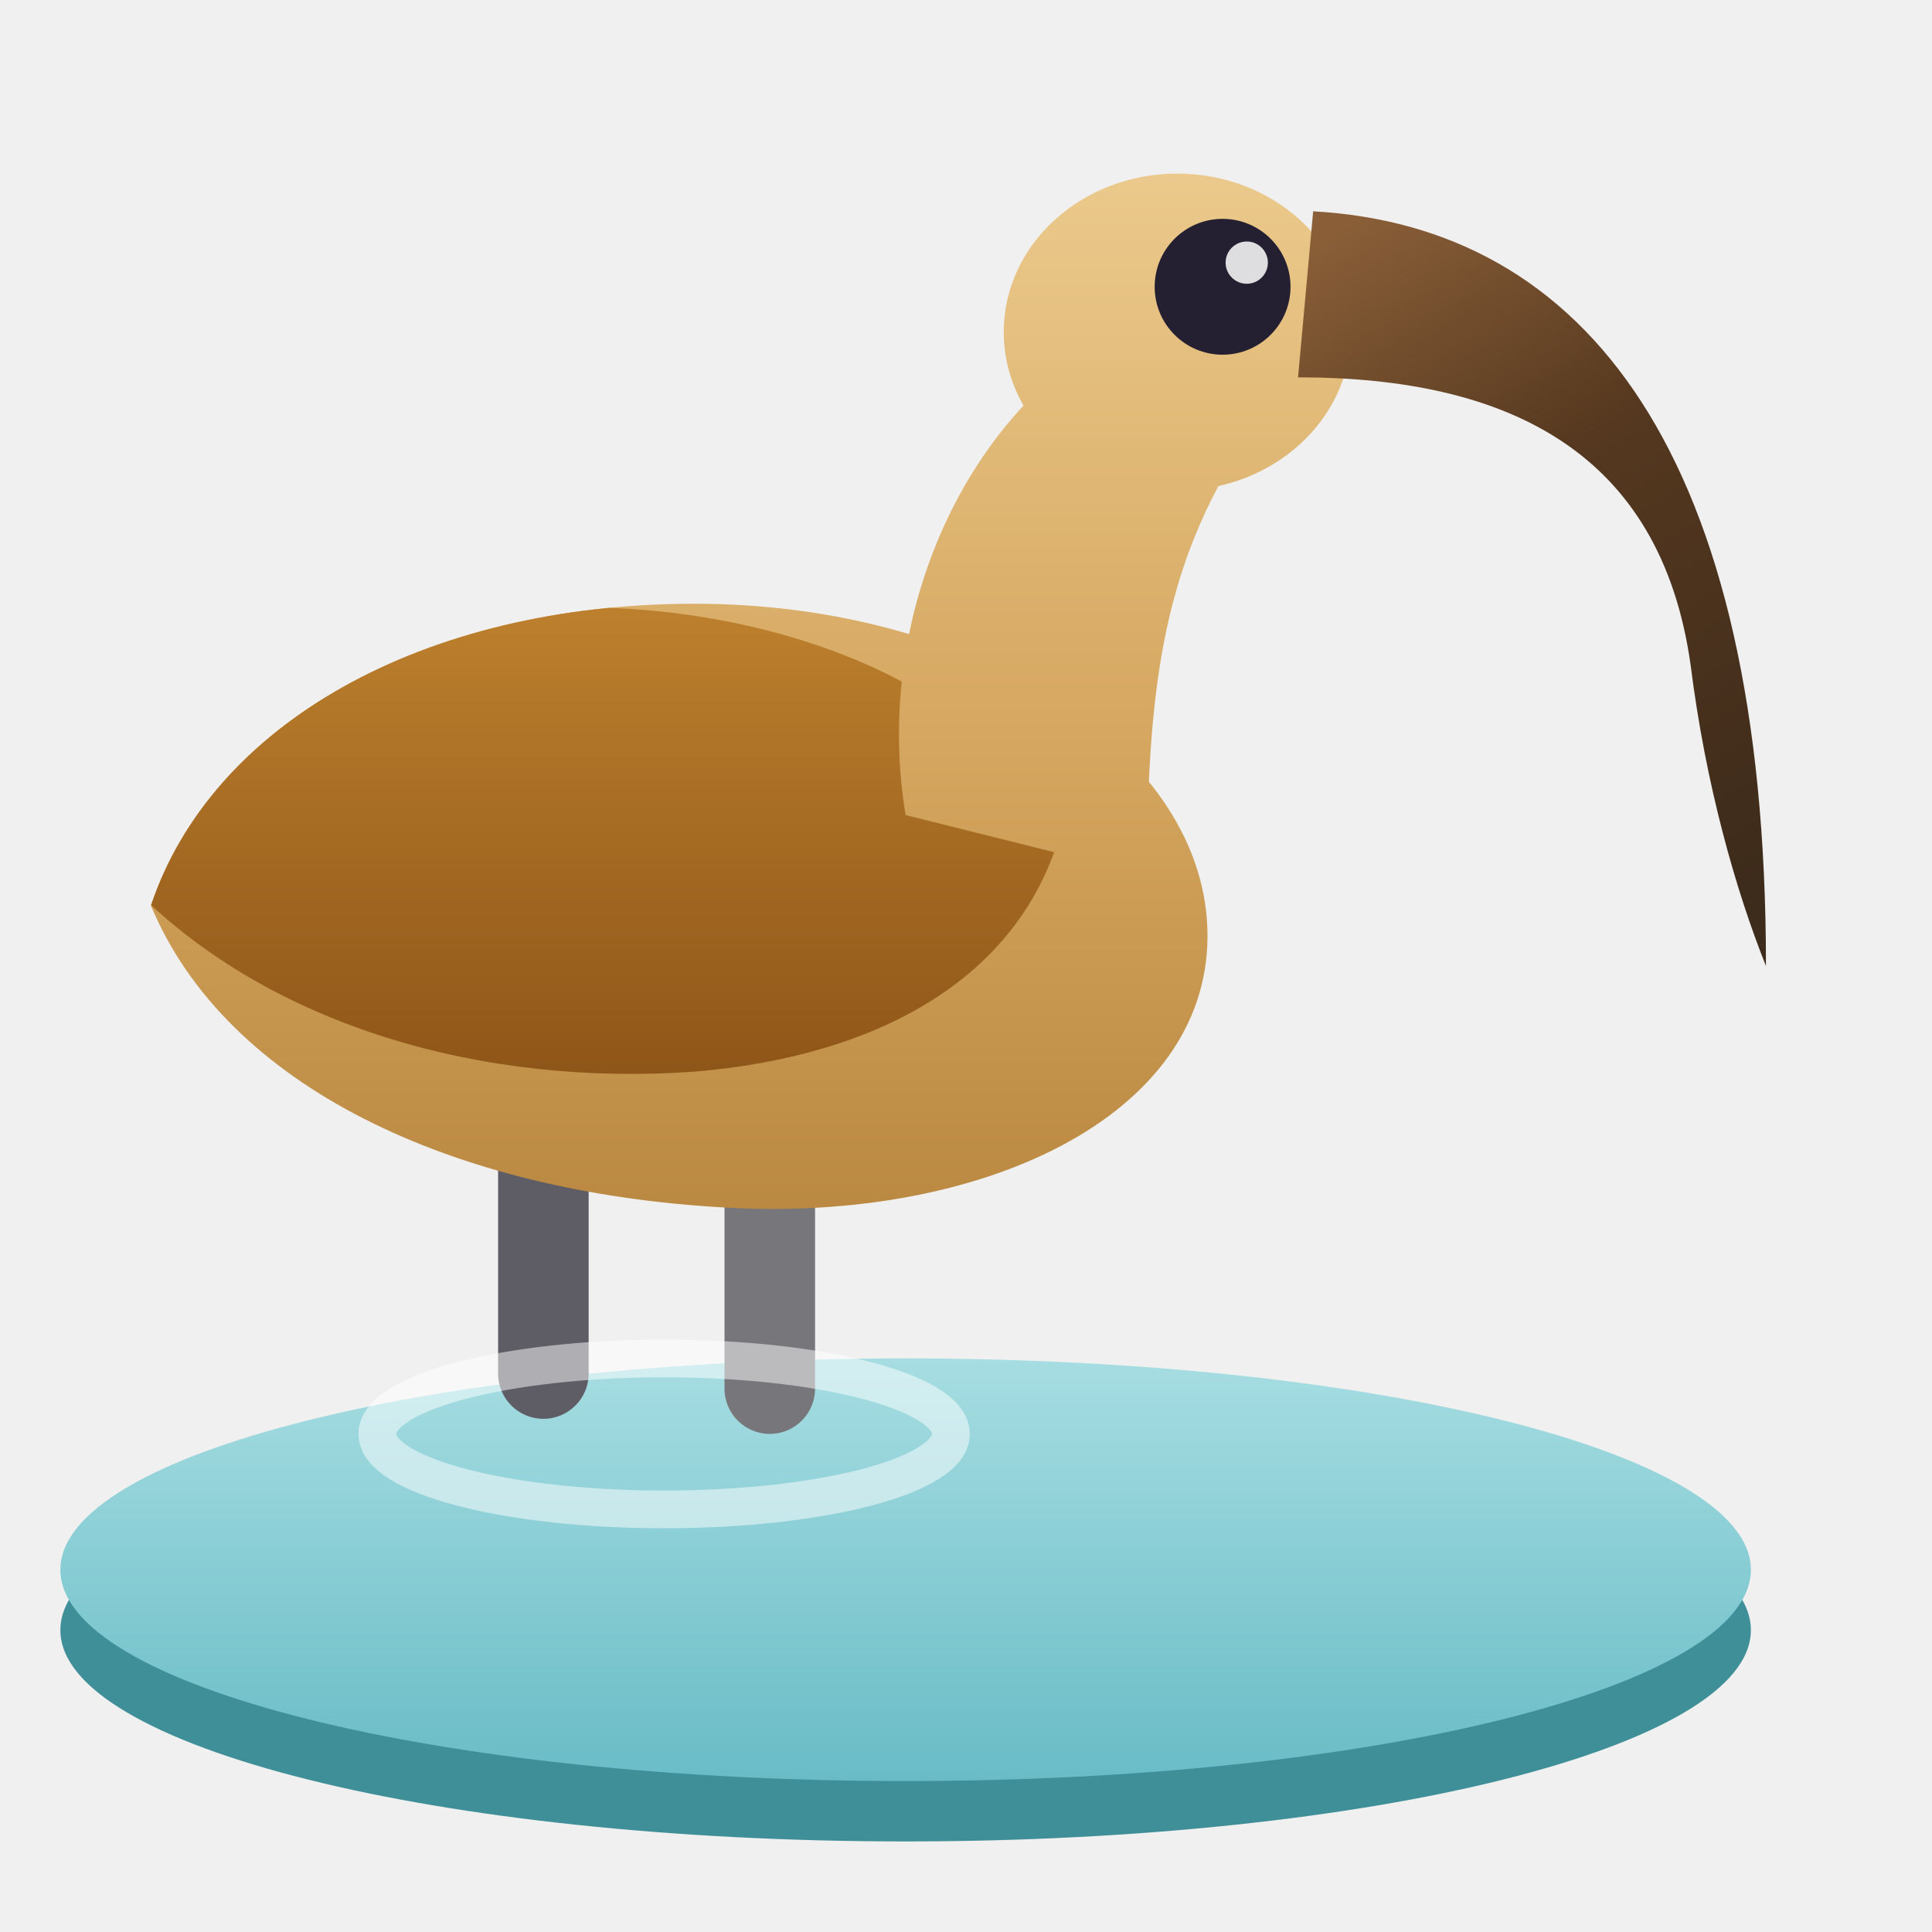
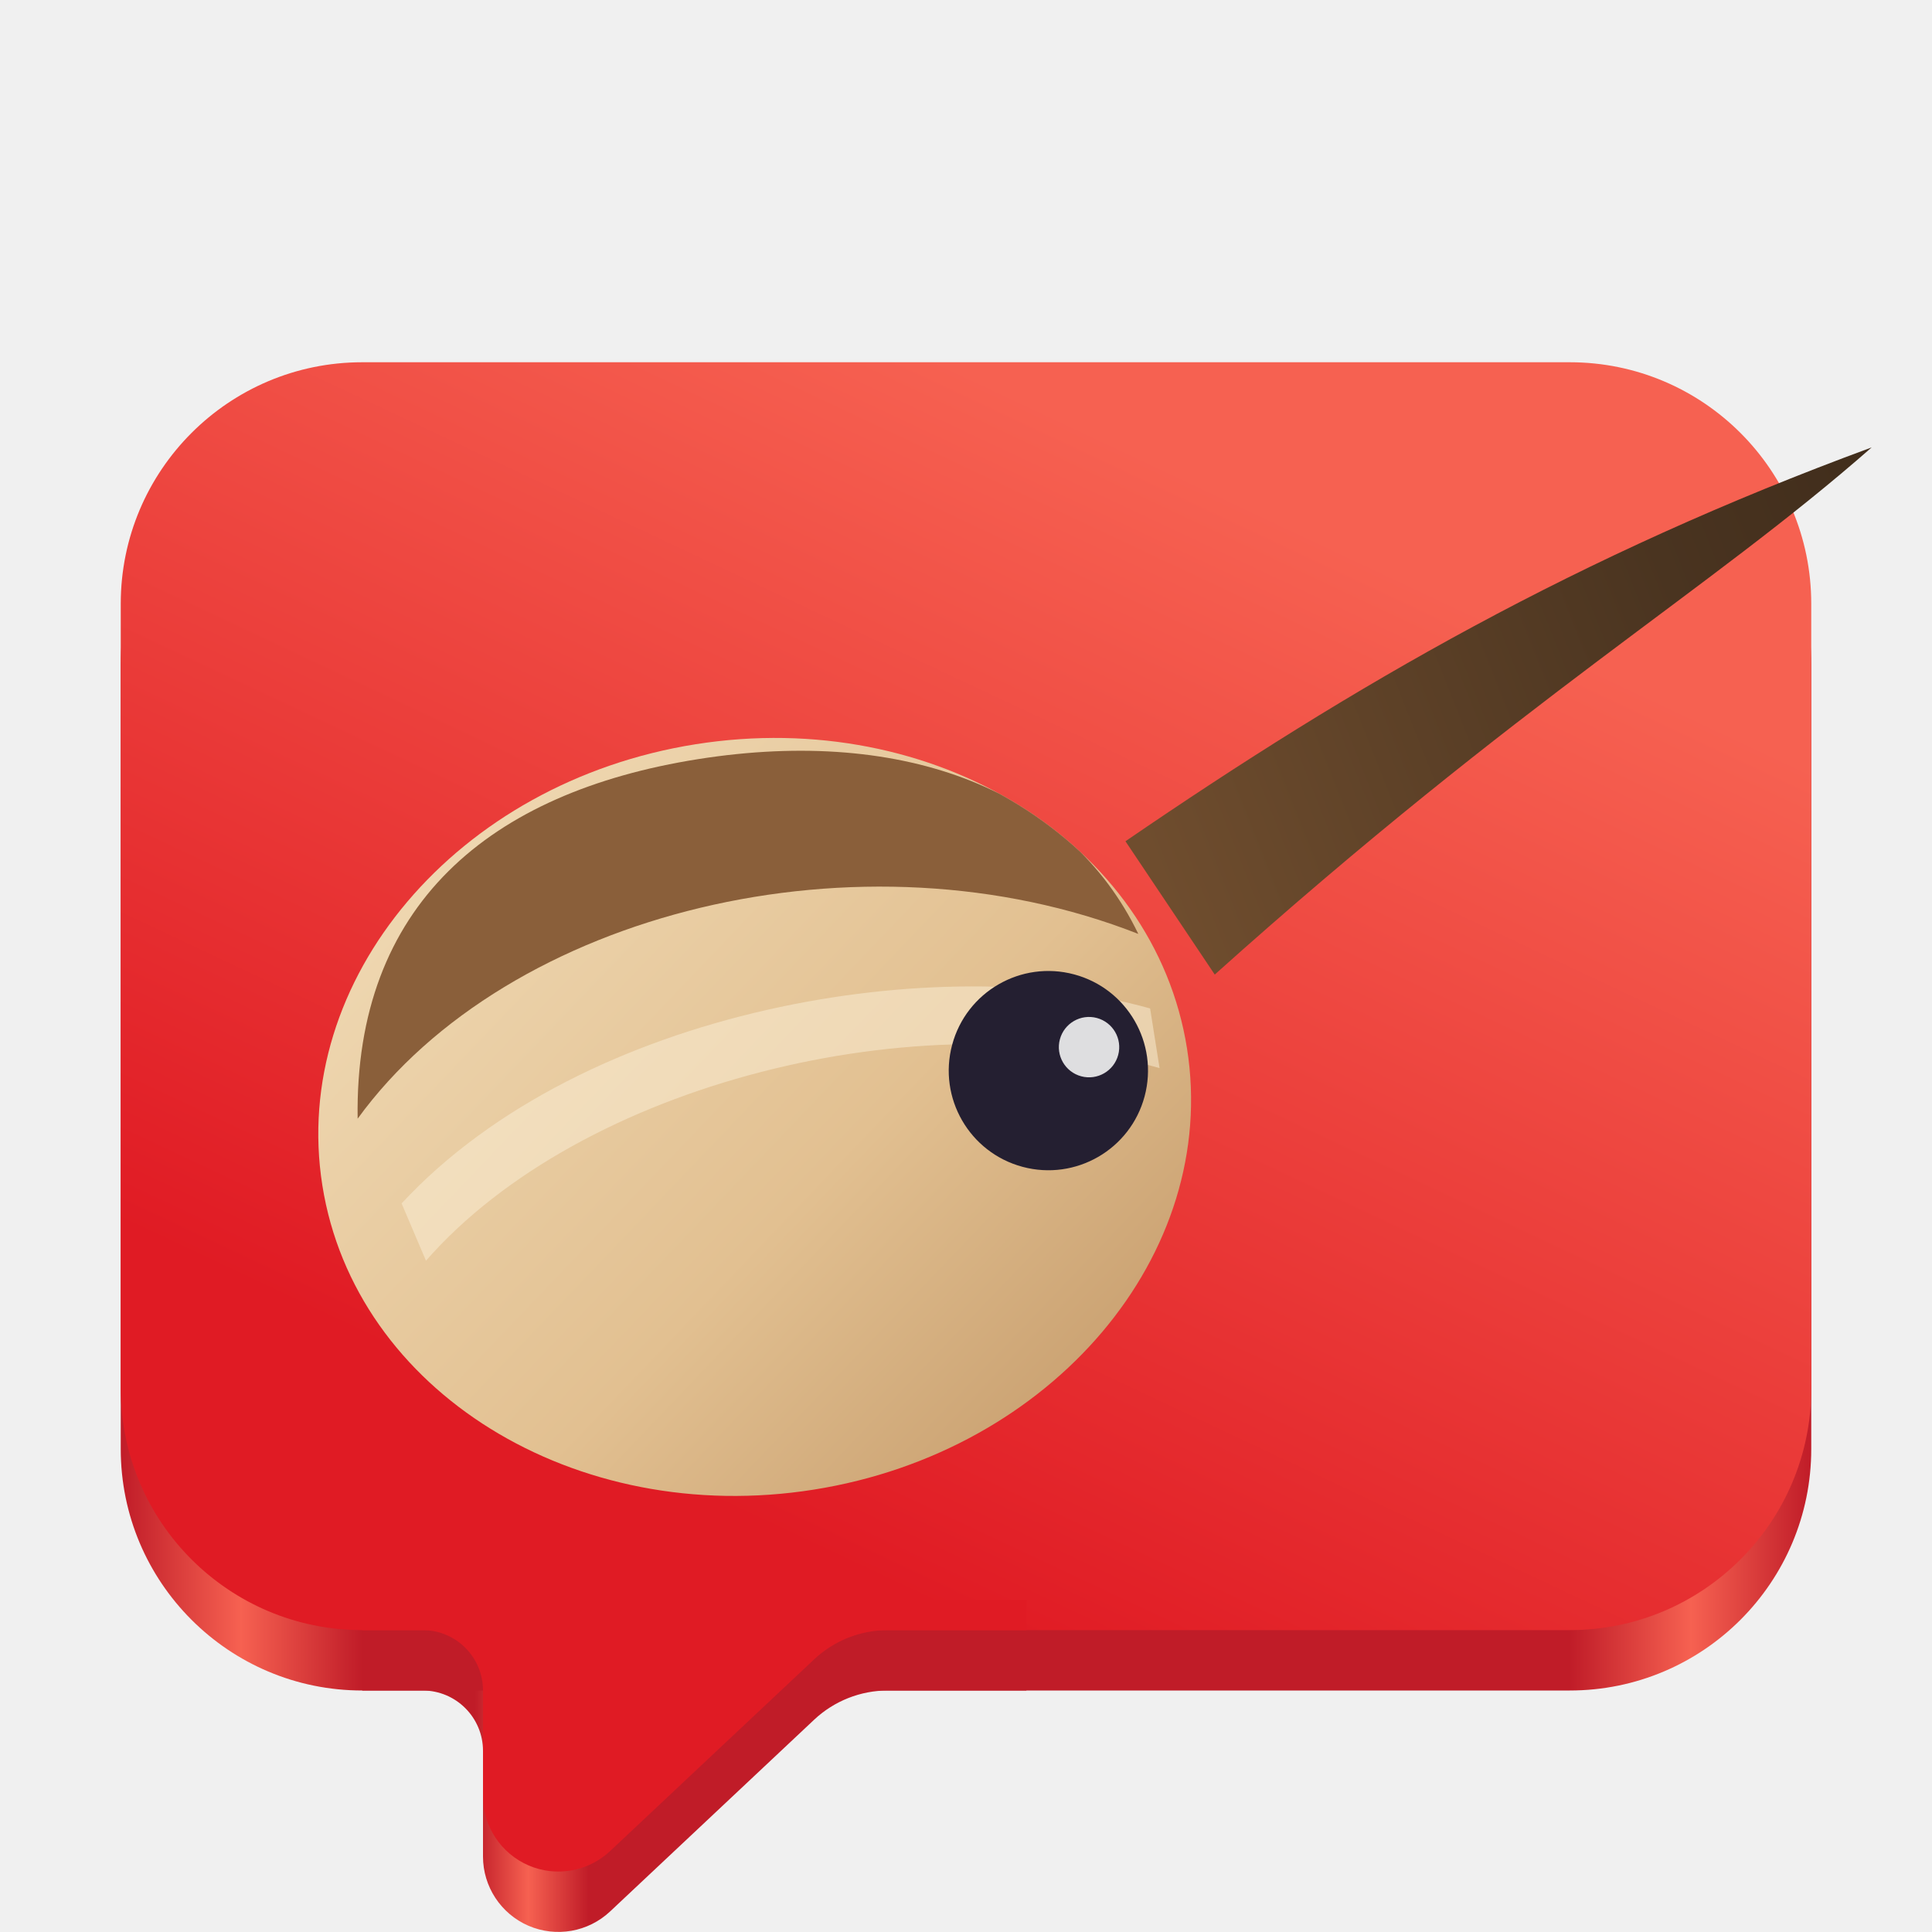
<svg xmlns="http://www.w3.org/2000/svg" width="128" height="128" viewBox="0 0 128 128" version="1.1">
  <defs>
-     <linearGradient id="buff" x1="0" y1="10" x2="0" y2="82" gradientUnits="userSpaceOnUse">
-       <stop offset="0" stop-color="#eccb8e" />
-       <stop offset="0.55" stop-color="#d5a65f" />
-       <stop offset="1" stop-color="#b9873f" />
+     <path id="tail" fill-rule="evenodd" d="M24 100 V112 H28 C30.211 112 32 113.789 32 116 V123              C32 124.992 33.184 126.793 35.012 127.586              C36.84 128.375 38.965 128.004 40.418 126.641              L53.941 113.934 C55.266 112.691 57.012 112 58.824 112              H68 V100 Z" />
+     <path id="lip" fill-rule="evenodd" d="M24 106 V108 H28 C30.211 108 32 109.789 32 112 V119              C32 120.992 33.184 122.793 35.012 123.586              C36.84 124.375 38.965 124.004 40.418 122.641              L53.941 109.934 C55.266 108.691 57.012 108 58.824 108              H68 V106 Z" />
+     <path id="wallrect" d="M24 28 H104 C112.836 28 120 35.164 120 44 V96              C120 104.836 112.836 112 104 112 H24              C15.164 112 8 104.836 8 96 V44 C8 35.164 15.164 28 24 28 Z" />
+     <path id="facerect" d="M24 24 H104 C112.836 24 120 31.164 120 40 V92              C120 100.836 112.836 108 104 108 H24              C15.164 108 8 100.836 8 92 V40 C8 31.164 15.164 24 24 24 Z" />
+     <clipPath id="face-clip">
+       <use href="#facerect" />
+     </clipPath>
+     <ellipse id="head" cx="28" cy="92" rx="29" ry="25" />
+     <clipPath id="head-clip">
+       <use href="#head" />
+     </clipPath>
+     <linearGradient id="face" x1="48" y1="100" x2="80" y2="32" gradientUnits="userSpaceOnUse">
+       <stop offset="0" stop-color="#e01b24" />
+       <stop offset="1" stop-color="#f66151" />
    </linearGradient>
-     <linearGradient id="wing" x1="0" y1="38" x2="0" y2="76" gradientUnits="userSpaceOnUse">
-       <stop offset="0" stop-color="#c0832f" />
-       <stop offset="1" stop-color="#874f15" />
+     <linearGradient id="wall" x1="8" y1="70" x2="120" y2="70" gradientUnits="userSpaceOnUse">
+       <stop offset="0" stop-color="#c01c28" />
+       <stop offset="0.071" stop-color="#f66151" />
+       <stop offset="0.143" stop-color="#c01c28" />
+       <stop offset="0.857" stop-color="#c01c28" />
+       <stop offset="0.929" stop-color="#f66151" />
+       <stop offset="1" stop-color="#c01c28" />
    </linearGradient>
-     <linearGradient id="bill-ink" x1="87" y1="16" x2="114" y2="60" gradientUnits="userSpaceOnUse">
-       <stop offset="0" stop-color="#8a5f38" />
-       <stop offset="0.4" stop-color="#55381f" />
-       <stop offset="1" stop-color="#3d2b1b" />
+     <linearGradient id="fold" x1="31.463" y1="114" x2="39" y2="114" gradientUnits="userSpaceOnUse">
+       <stop offset="0" stop-color="#c01c28" />
+       <stop offset="0.469" stop-color="#f66151" />
+       <stop offset="1" stop-color="#c01c28" />
    </linearGradient>
-     <linearGradient id="pool-face" x1="0" y1="90" x2="0" y2="118" gradientUnits="userSpaceOnUse">
-       <stop offset="0" stop-color="#a6dde2" />
-       <stop offset="1" stop-color="#69bcc6" />
+     <linearGradient id="buff" x1="10" y1="40" x2="74" y2="124" gradientUnits="userSpaceOnUse">
+       <stop offset="0" stop-color="#f8e8c8" />
+       <stop offset="0.55" stop-color="#e2c091" />
+       <stop offset="1" stop-color="#b0804f" />
    </linearGradient>
-     <path id="body-shape" d="M10 60 C14 48 28 40 46 40 C65 40 80 50 80 62 C80 74 65 81 48 80 C30 79 15 72 10 60 Z" />
-     <clipPath id="body-clip">
-       <use href="#body-shape" />
-     </clipPath>
+     <linearGradient id="bill" x1="50" y1="70" x2="112" y2="24" gradientUnits="userSpaceOnUse">
+       <stop offset="0" stop-color="#6f4d2e" />
+       <stop offset="0.5" stop-color="#4a3420" />
+       <stop offset="1" stop-color="#332315" />
+     </linearGradient>
  </defs>
-   <ellipse id="pool-profile" cx="60" cy="108" rx="56" ry="14" fill="#3f8f99" />
-   <ellipse id="pool-top" cx="60" cy="104" rx="56" ry="14" fill="url(#pool-face)" />
-   <rect id="leg-back" x="33" y="72" width="6" height="22" rx="3" fill="#5e5c64" />
-   <rect id="leg-front" x="48" y="72" width="6" height="23" rx="3" fill="#77767b" />
-   <ellipse cx="44" cy="95" rx="19" ry="5" fill="none" stroke="#ffffff" stroke-width="2.5" opacity="0.5" />
-   <use href="#body-shape" fill="url(#buff)" />
-   <path id="wing" clip-path="url(#body-clip)" fill="url(#wing)" d="M70 56 C66 44 46 38 30 41 C18 43 11 51 9 59 C18 68 32 72 46 71 C58 70 67 65 70 56 Z" />
-   <path id="neck" fill="url(#buff)" d="M60 54 C58 42 63 30 71 24 L82 30 C77 38 76 46 76 58 Z" />
-   <ellipse id="head" cx="78" cy="22" rx="11.5" ry="10.5" fill="url(#buff)" />
-   <path id="bill" fill="url(#bill-ink)" d="M87 14 C105 15 117 30 117 64 C115 59 113 52 112 44 C110 30 100 25 86 25 Z" />
-   <circle id="eye" cx="81" cy="19" r="4.5" fill="#241f31" />
-   <circle id="eye-light" cx="82.6" cy="17.4" r="1.4" fill="#ffffff" opacity="0.85" />
+   <use href="#tail" fill="url(#fold)" />
+   <use href="#wallrect" fill="url(#wall)" />
+   <use href="#facerect" fill="url(#face)" />
+   <use href="#lip" fill="#e01b24" />
+   <g clip-path="url(#face-clip)">
+     <g transform="translate(22,-18) rotate(15 28 92) rotate(-24 28 92)">
+       <use href="#head" fill="url(#buff)" />
+       <g clip-path="url(#head-clip)">
+         <path fill="#8a5f3a" d="M2 88 C4 74 14 68 28 68 C42 68 52 74 55 84 C38 74 14 76 2 88 Z" />
+         <path fill="#fbf0d8" opacity="0.5" d="M4 94 C18 83 42 83 55 89 L55 93 C40 86 17 88 5 98 Z" />
+       </g>
+     </g>
+   </g>
+   <g transform="translate(22,-18) rotate(15 28 92)">
+     <path fill="url(#bill)" d="M47 68 C59 54 71 42 88 30 C80 42 70 52 55 75 Z" />
+     <circle cx="46" cy="84" r="6.6" fill="#241f31" />
+     <circle cx="48.2" cy="81.8" r="2" fill="#ffffff" opacity="0.85" />
+   </g>
</svg>
